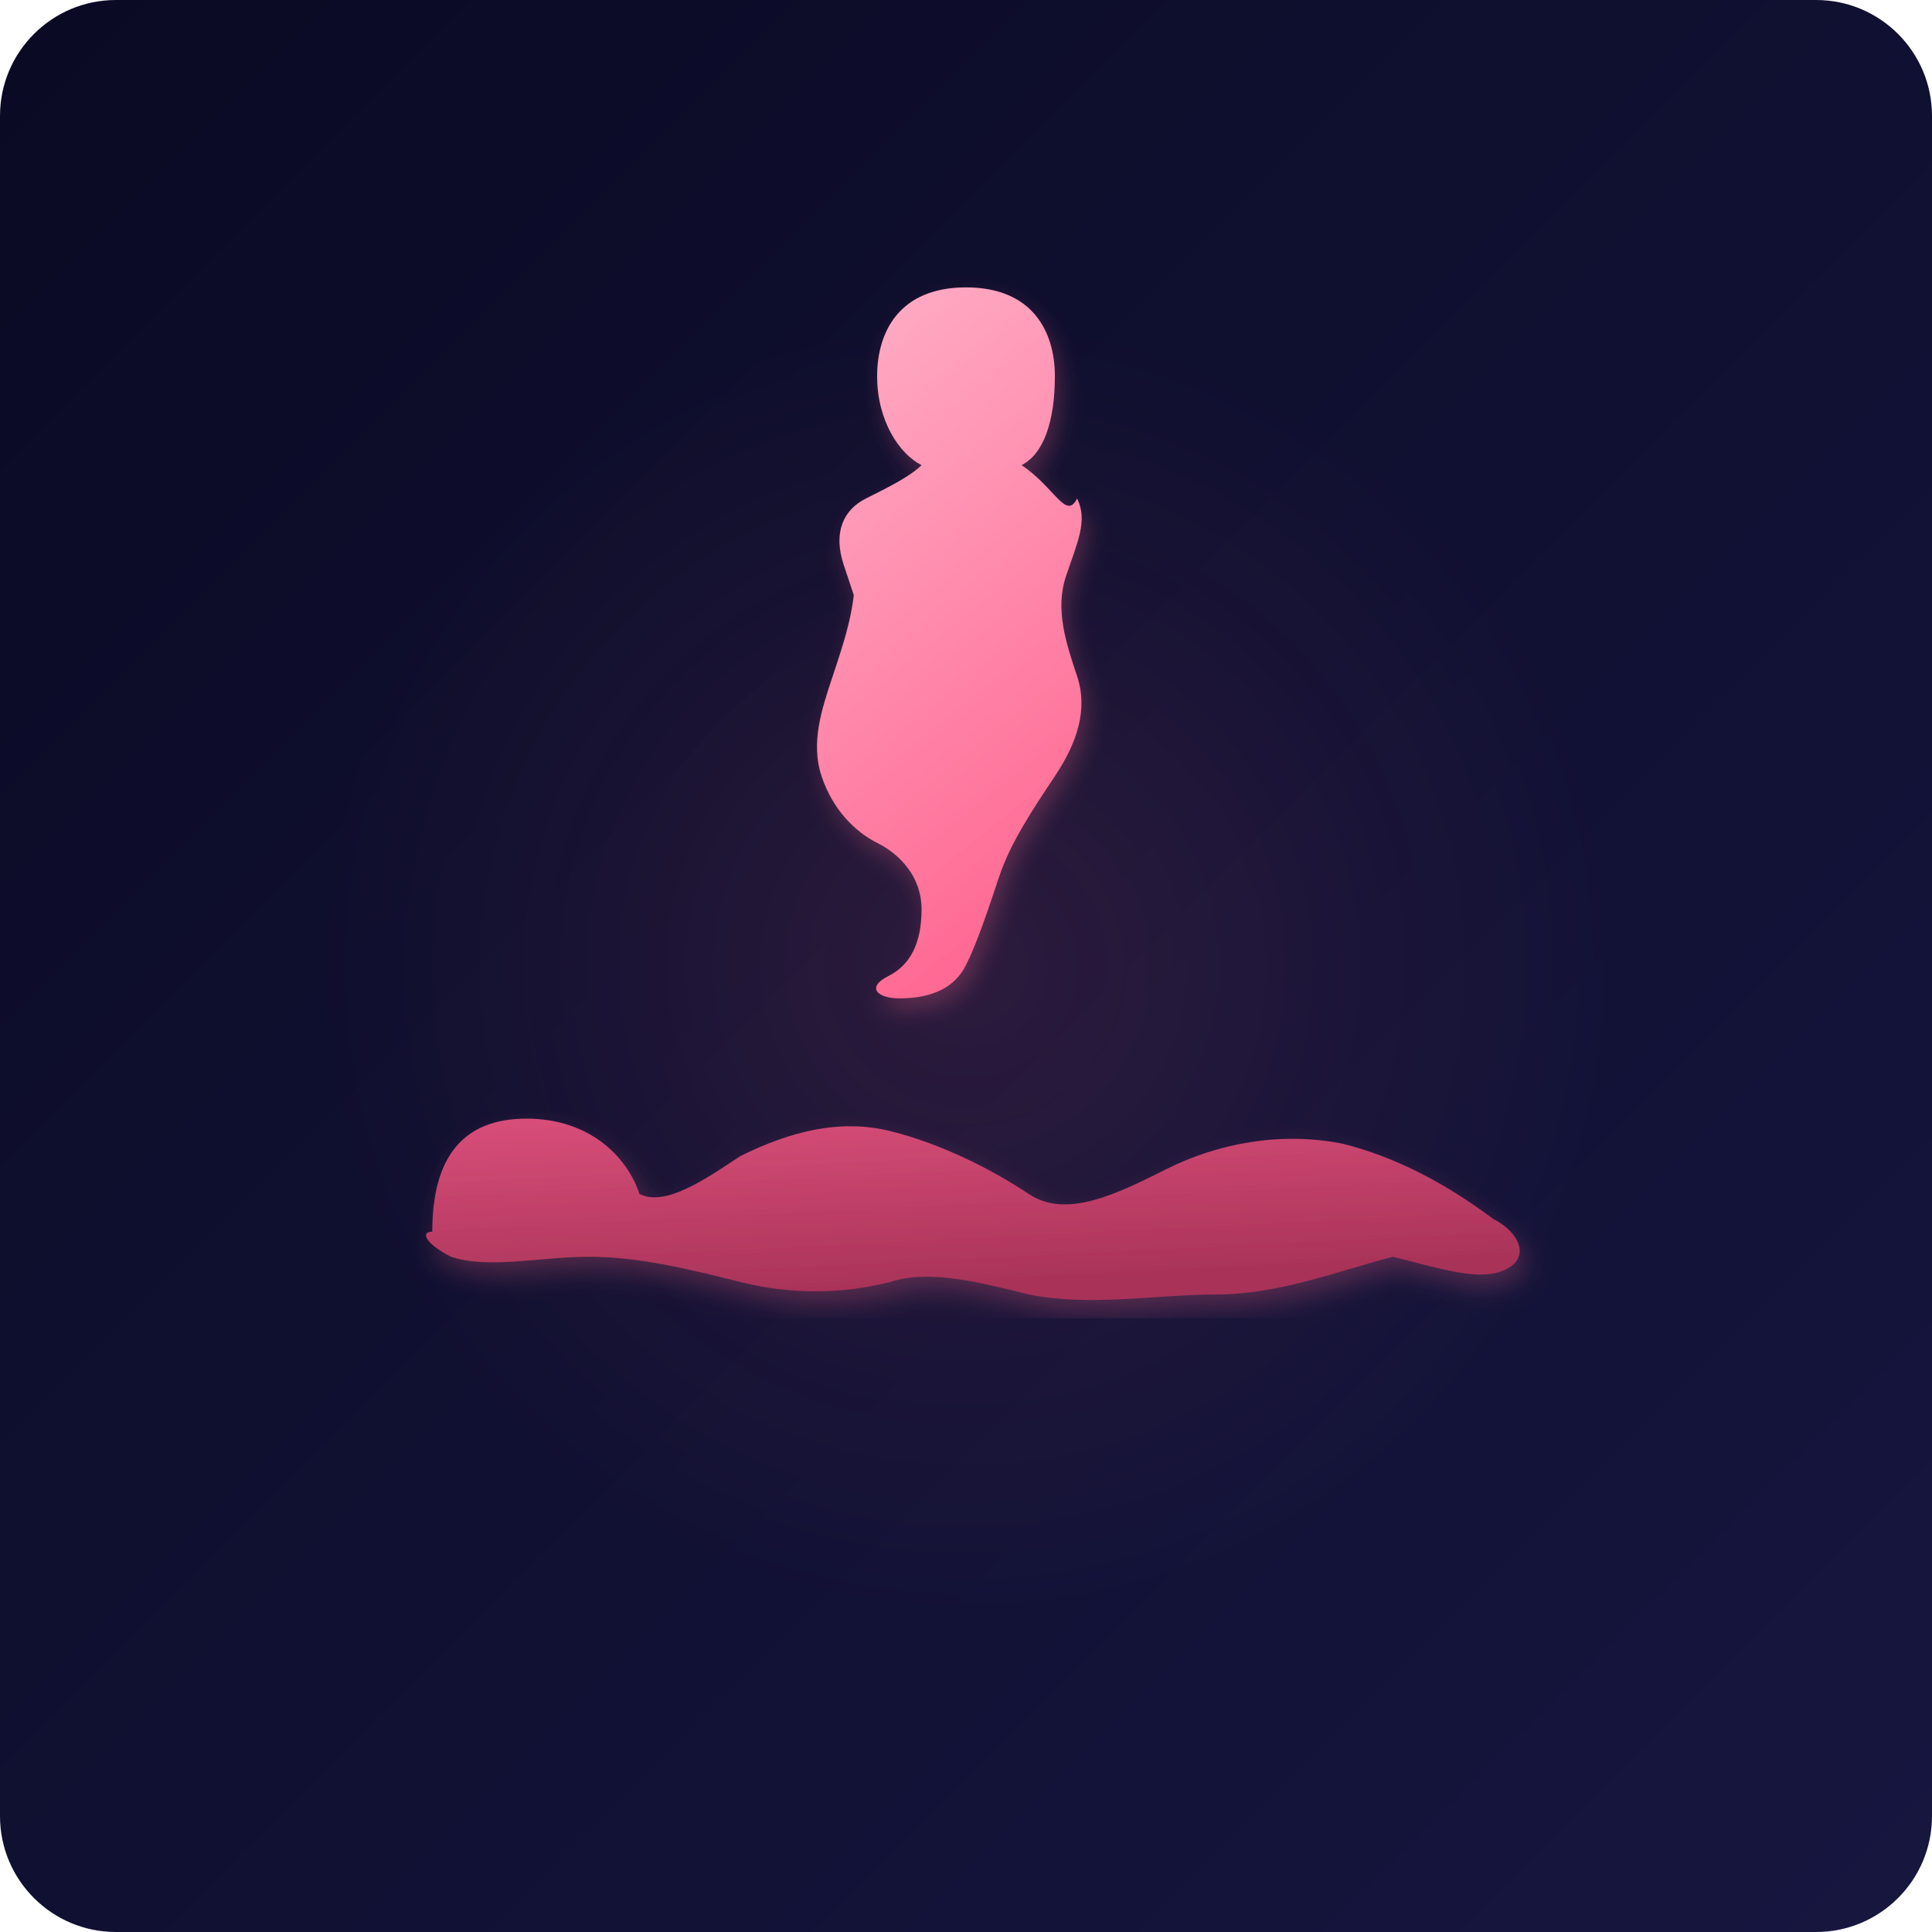
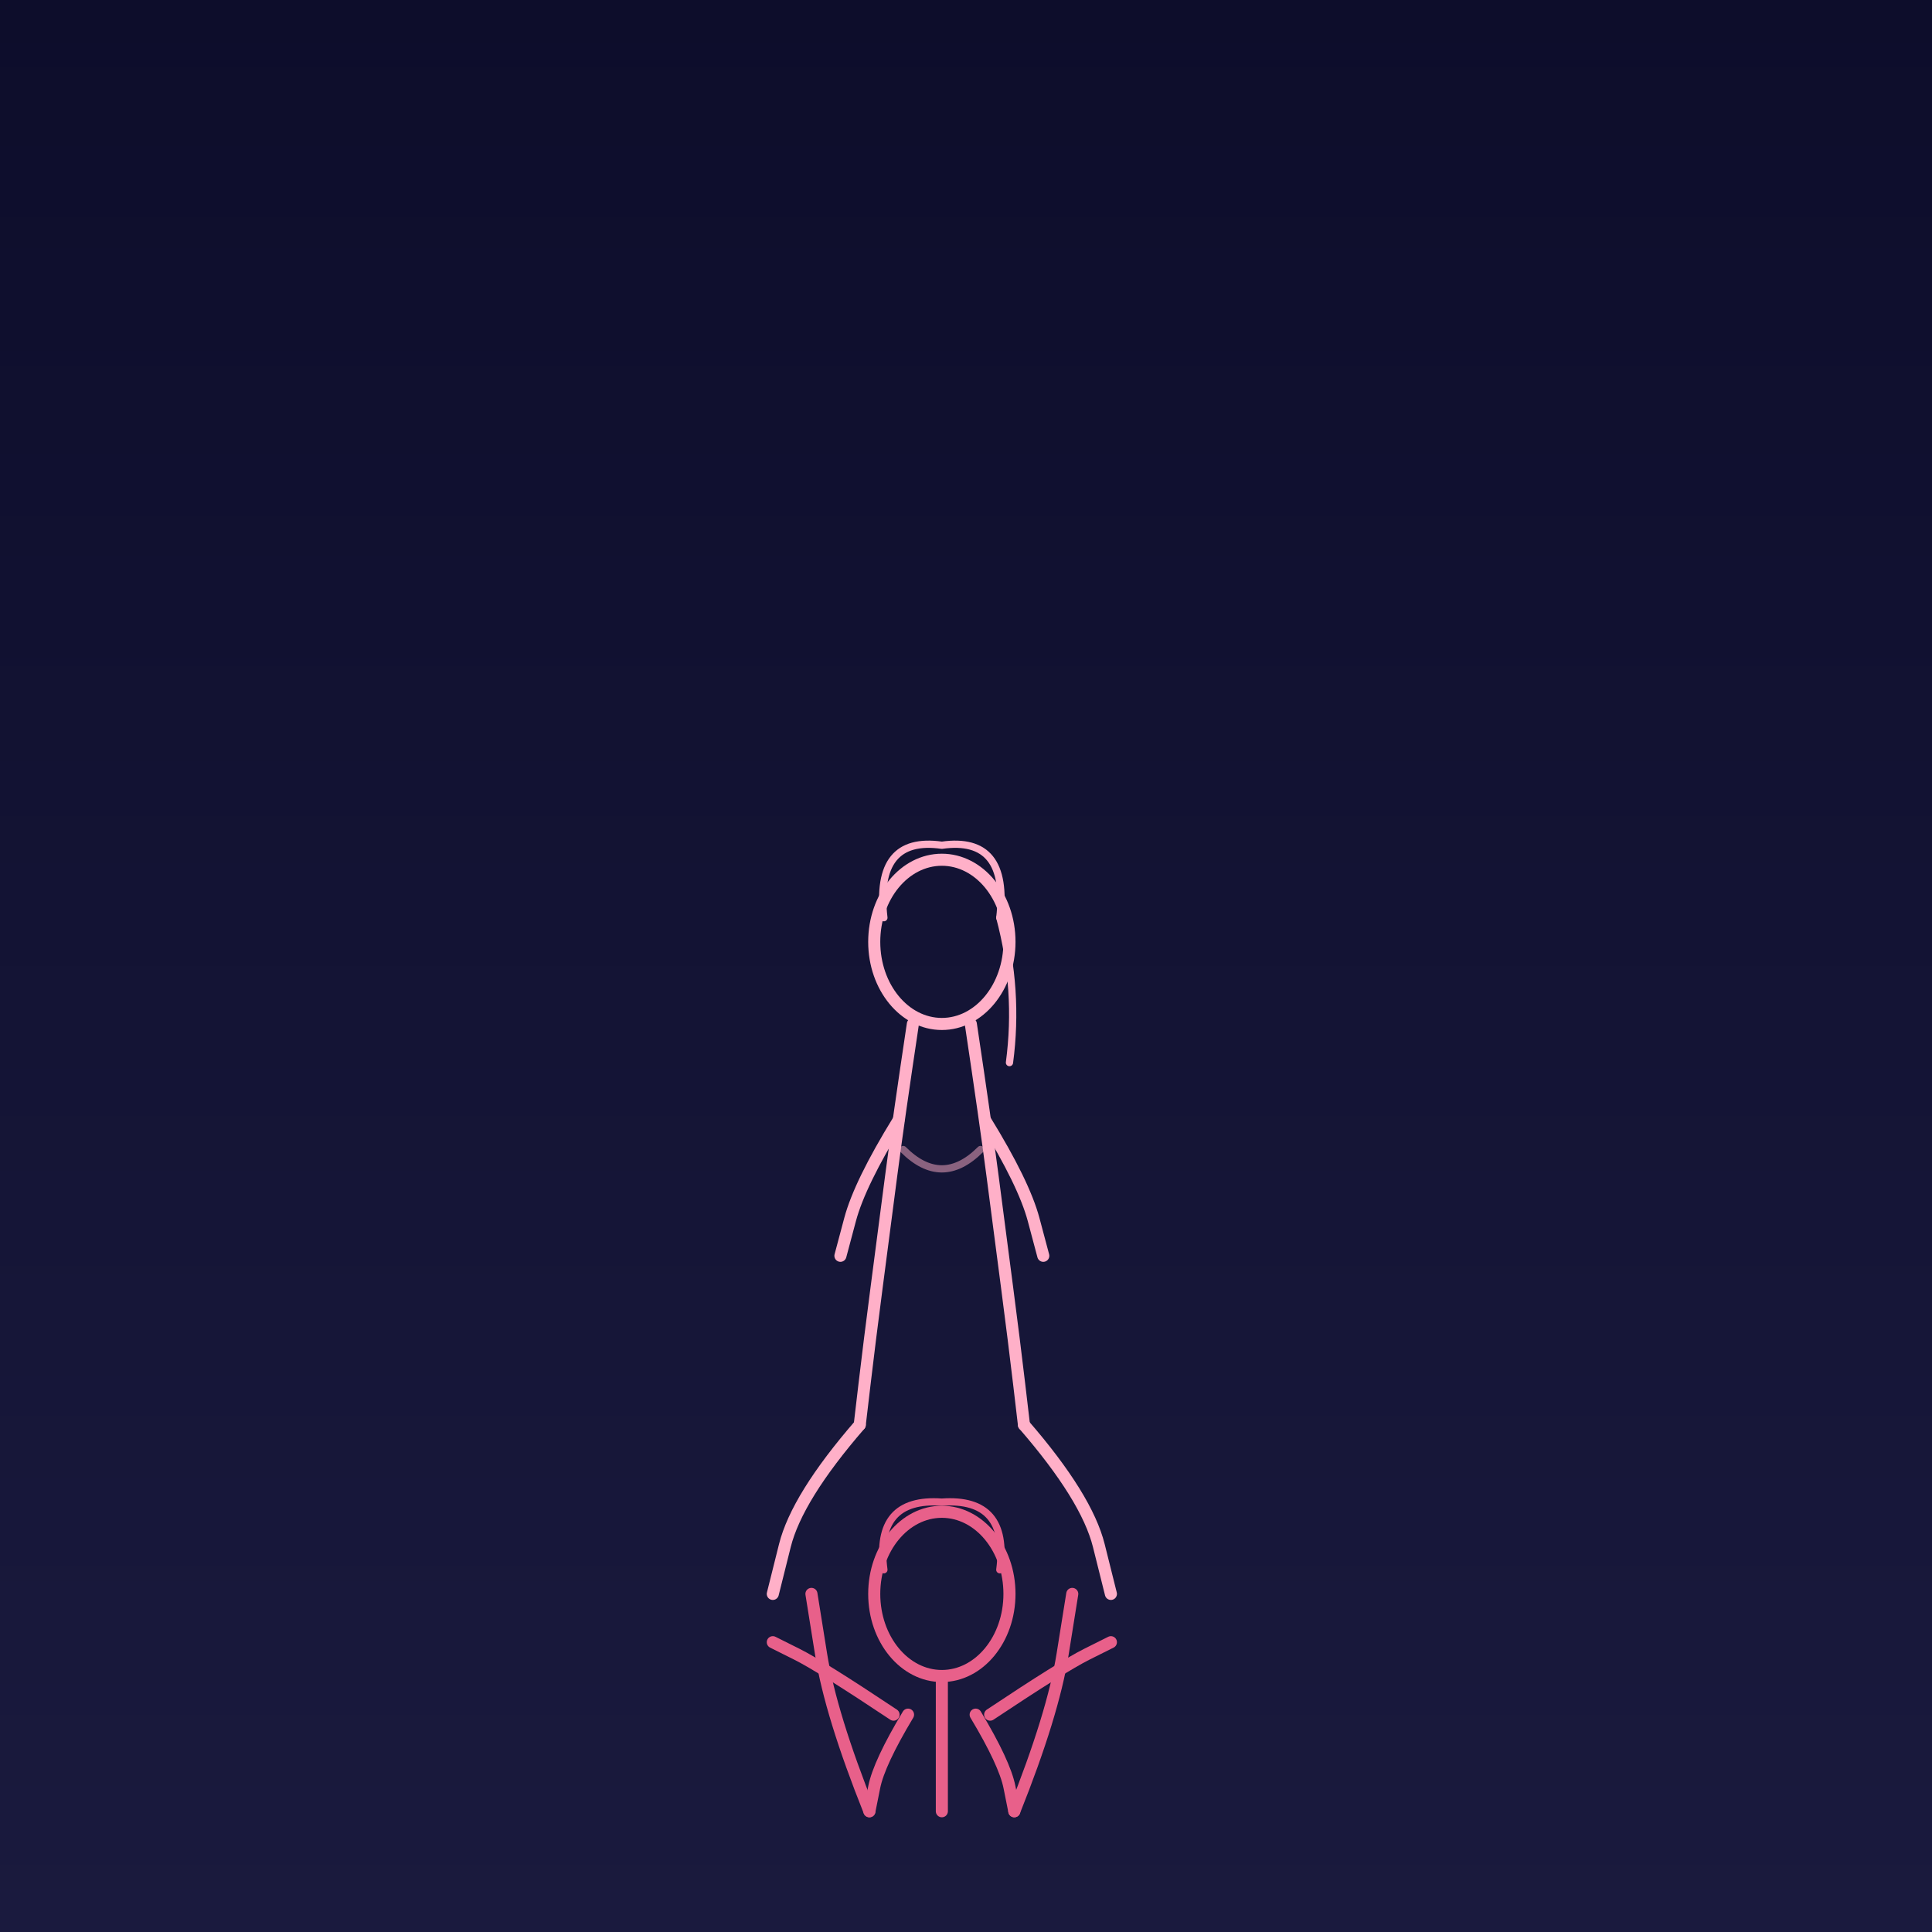
<svg xmlns="http://www.w3.org/2000/svg" viewBox="0 0 400 400" width="400" height="400">
  <defs>
-     <linearGradient id="bg" x1="0" y1="0" x2="1" y2="1">
-       <stop offset="0%" stop-color="#0a0a24" />
-       <stop offset="100%" stop-color="#161640" />
+     <linearGradient id="bg" x1="0" y1="0" x2="0" y2="1">
+       <stop offset="0%" stop-color="#0d0d2b" />
+       <stop offset="100%" stop-color="#1a1a3e" />
    </linearGradient>
-     <linearGradient id="p1" x1="0" y1="0" x2="0.3" y2="1">
-       <stop offset="0%" stop-color="#FFB0C8" />
-       <stop offset="100%" stop-color="#FF6B95" />
-     </linearGradient>
-     <linearGradient id="p2" x1="0" y1="0" x2="0.3" y2="1">
-       <stop offset="0%" stop-color="#D94F7A" />
-       <stop offset="100%" stop-color="#A83258" />
-     </linearGradient>
-     <radialGradient id="glow" cx="50%" cy="50%" r="45%">
-       <stop offset="0%" stop-color="#FF6B8A" stop-opacity="0.12" />
-       <stop offset="70%" stop-color="#FF6B8A" stop-opacity="0.03" />
-       <stop offset="100%" stop-color="#FF6B8A" stop-opacity="0" />
-     </radialGradient>
-     <filter id="sf" x="-10%" y="-10%" width="120%" height="120%">
-       <feGaussianBlur in="SourceAlpha" stdDeviation="2" result="blur" />
-       <feOffset dx="1" dy="2" result="offsetBlur" />
-       <feFlood flood-color="#FF6B8A" flood-opacity="0.25" result="color" />
-       <feComposite in="color" in2="offsetBlur" operator="in" result="shadow" />
-       <feMerge>
-         <feMergeNode in="shadow" />
-         <feMergeNode in="SourceGraphic" />
-       </feMerge>
-     </filter>
  </defs>
-   <rect width="400" height="400" fill="url(#bg)" rx="24" />
-   <circle cx="200" cy="200" r="150" fill="url(#glow)" />
-   <path d="M-85,0 C-85,-12 -80,-18 -70,-18 C-60,-18 -54,-12 -52,-6 C-48,-4 -42,-8 -36,-12 C-28,-16 -20,-18 -12,-16 C-4,-14 4,-10 10,-6 C16,-2 24,-6 32,-10 C40,-14 50,-16 60,-14 C68,-12 76,-8 84,-2 C88,0 90,4 86,6 C82,8 76,6 68,4 C60,6 50,10 40,10 C30,10 20,12 10,10 C2,8 -6,6 -12,8 C-20,10 -28,10 -36,8 C-44,6 -52,4 -60,4 C-68,4 -76,6 -82,4 C-86,2 -87,0 -85,0 Z" fill="url(#p2)" transform="translate(200,255) scale(1.3,1.3)" filter="url(#sf)" />
-   <path d="M0,-70 C-12,-70 -16,-62 -16,-54 C-16,-46 -12,-40 -8,-38 C-10,-36 -14,-34 -18,-32 C-22,-30 -24,-26 -22,-20 C-20,-14 -18,-8 -16,-2 C-14,4 -12,8 -10,10 C-12,8 -14,4 -16,-2 C-18,-8 -20,-14 -20,-18 C-20,-12 -22,-6 -24,0 C-26,6 -28,12 -26,18 C-24,24 -20,28 -16,30 C-12,32 -8,36 -8,42 C-8,48 -10,52 -14,54 C-18,56 -16,58 -12,58 C-6,58 -2,56 0,52 C2,48 4,42 6,36 C8,30 12,24 16,18 C20,12 22,6 20,0 C18,-6 16,-12 18,-18 C20,-24 22,-28 20,-32 C18,-28 16,-34 10,-38 C14,-40 16,-46 16,-54 C16,-62 12,-70 0,-70 Z" fill="url(#p1)" transform="translate(200,140) scale(1.15,1.15)" filter="url(#sf)" />
+   <rect width="400" height="400" fill="url(#bg)" />
+   <ellipse cx="195" cy="330" rx="14" ry="17" fill="none" stroke="#E8608A" stroke-width="2.5" stroke-linecap="round" />
+   <path d="M183,325 Q181,310 195,311 Q209,310 207,325" fill="none" stroke="#E8608A" stroke-width="1.5" stroke-linecap="round" stroke-linejoin="round" opacity="1" />
+   <path d="M195,347 Q195,360 195.0,367.5 L195,375" fill="none" stroke="#E8608A" stroke-width="2.5" stroke-linecap="round" stroke-linejoin="round" opacity="1" />
+   <path d="M188,355 Q182,365 181.0,370.0 L180,375" fill="none" stroke="#E8608A" stroke-width="2.5" stroke-linecap="round" stroke-linejoin="round" opacity="1" />
+   <path d="M202,355 Q208,365 209.0,370.0 L210,375" fill="none" stroke="#E8608A" stroke-width="2.5" stroke-linecap="round" stroke-linejoin="round" opacity="1" />
+   <path d="M180,375 Q172,355 170.0,342.5 L168,330" fill="none" stroke="#E8608A" stroke-width="2.5" stroke-linecap="round" stroke-linejoin="round" opacity="1" />
+   <path d="M210,375 Q218,355 220.0,342.5 L222,330" fill="none" stroke="#E8608A" stroke-width="2.5" stroke-linecap="round" stroke-linejoin="round" opacity="1" />
+   <path d="M185,355 Q170,345 165.0,342.5 L160,340" fill="none" stroke="#E8608A" stroke-width="2.5" stroke-linecap="round" stroke-linejoin="round" opacity="1" />
+   <path d="M205,355 Q220,345 225.0,342.5 L230,340" fill="none" stroke="#E8608A" stroke-width="2.5" stroke-linecap="round" stroke-linejoin="round" opacity="1" />
+   <ellipse cx="195" cy="195" rx="14" ry="17" fill="none" stroke="#FFB0C8" stroke-width="2.5" stroke-linecap="round" />
+   <path d="M183,190 Q181,173 195,175 Q209,173 207,190" fill="none" stroke="#FFB0C8" stroke-width="1.5" stroke-linecap="round" stroke-linejoin="round" opacity="1" />
+   <path d="M207,190 Q211,205 209,220" fill="none" stroke="#FFB0C8" stroke-width="1.5" stroke-linecap="round" stroke-linejoin="round" opacity="1" />
+   <path d="M189,212 Q186,232 184.5,243.5 Q183,255 181.5,266.5 Q180,278 179.0,286.5 L178,295" fill="none" stroke="#FFB0C8" stroke-width="2.5" stroke-linecap="round" stroke-linejoin="round" opacity="1" />
+   <path d="M201,212 Q204,232 205.5,243.5 Q207,255 208.5,266.5 Q210,278 211.0,286.5 L212,295" fill="none" stroke="#FFB0C8" stroke-width="2.5" stroke-linecap="round" stroke-linejoin="round" opacity="1" />
+   <path d="M187,238 Q195,246 203,238" fill="none" stroke="#FFB0C8" stroke-width="1.5" stroke-linecap="round" stroke-linejoin="round" opacity="0.5" />
+   <path d="M178,295 Q165,310 162.5,320.0 L160,330" fill="none" stroke="#FFB0C8" stroke-width="2.5" stroke-linecap="round" stroke-linejoin="round" opacity="1" />
+   <path d="M212,295 Q225,310 227.5,320.0 L230,330" fill="none" stroke="#FFB0C8" stroke-width="2.5" stroke-linecap="round" stroke-linejoin="round" opacity="1" />
+   <path d="M186,232 Q178,245 176.0,252.5 L174,260" fill="none" stroke="#FFB0C8" stroke-width="2.5" stroke-linecap="round" stroke-linejoin="round" opacity="1" />
+   <path d="M204,232 Q212,245 214.0,252.5 L216,260" fill="none" stroke="#FFB0C8" stroke-width="2.5" stroke-linecap="round" stroke-linejoin="round" opacity="1" />
</svg>
